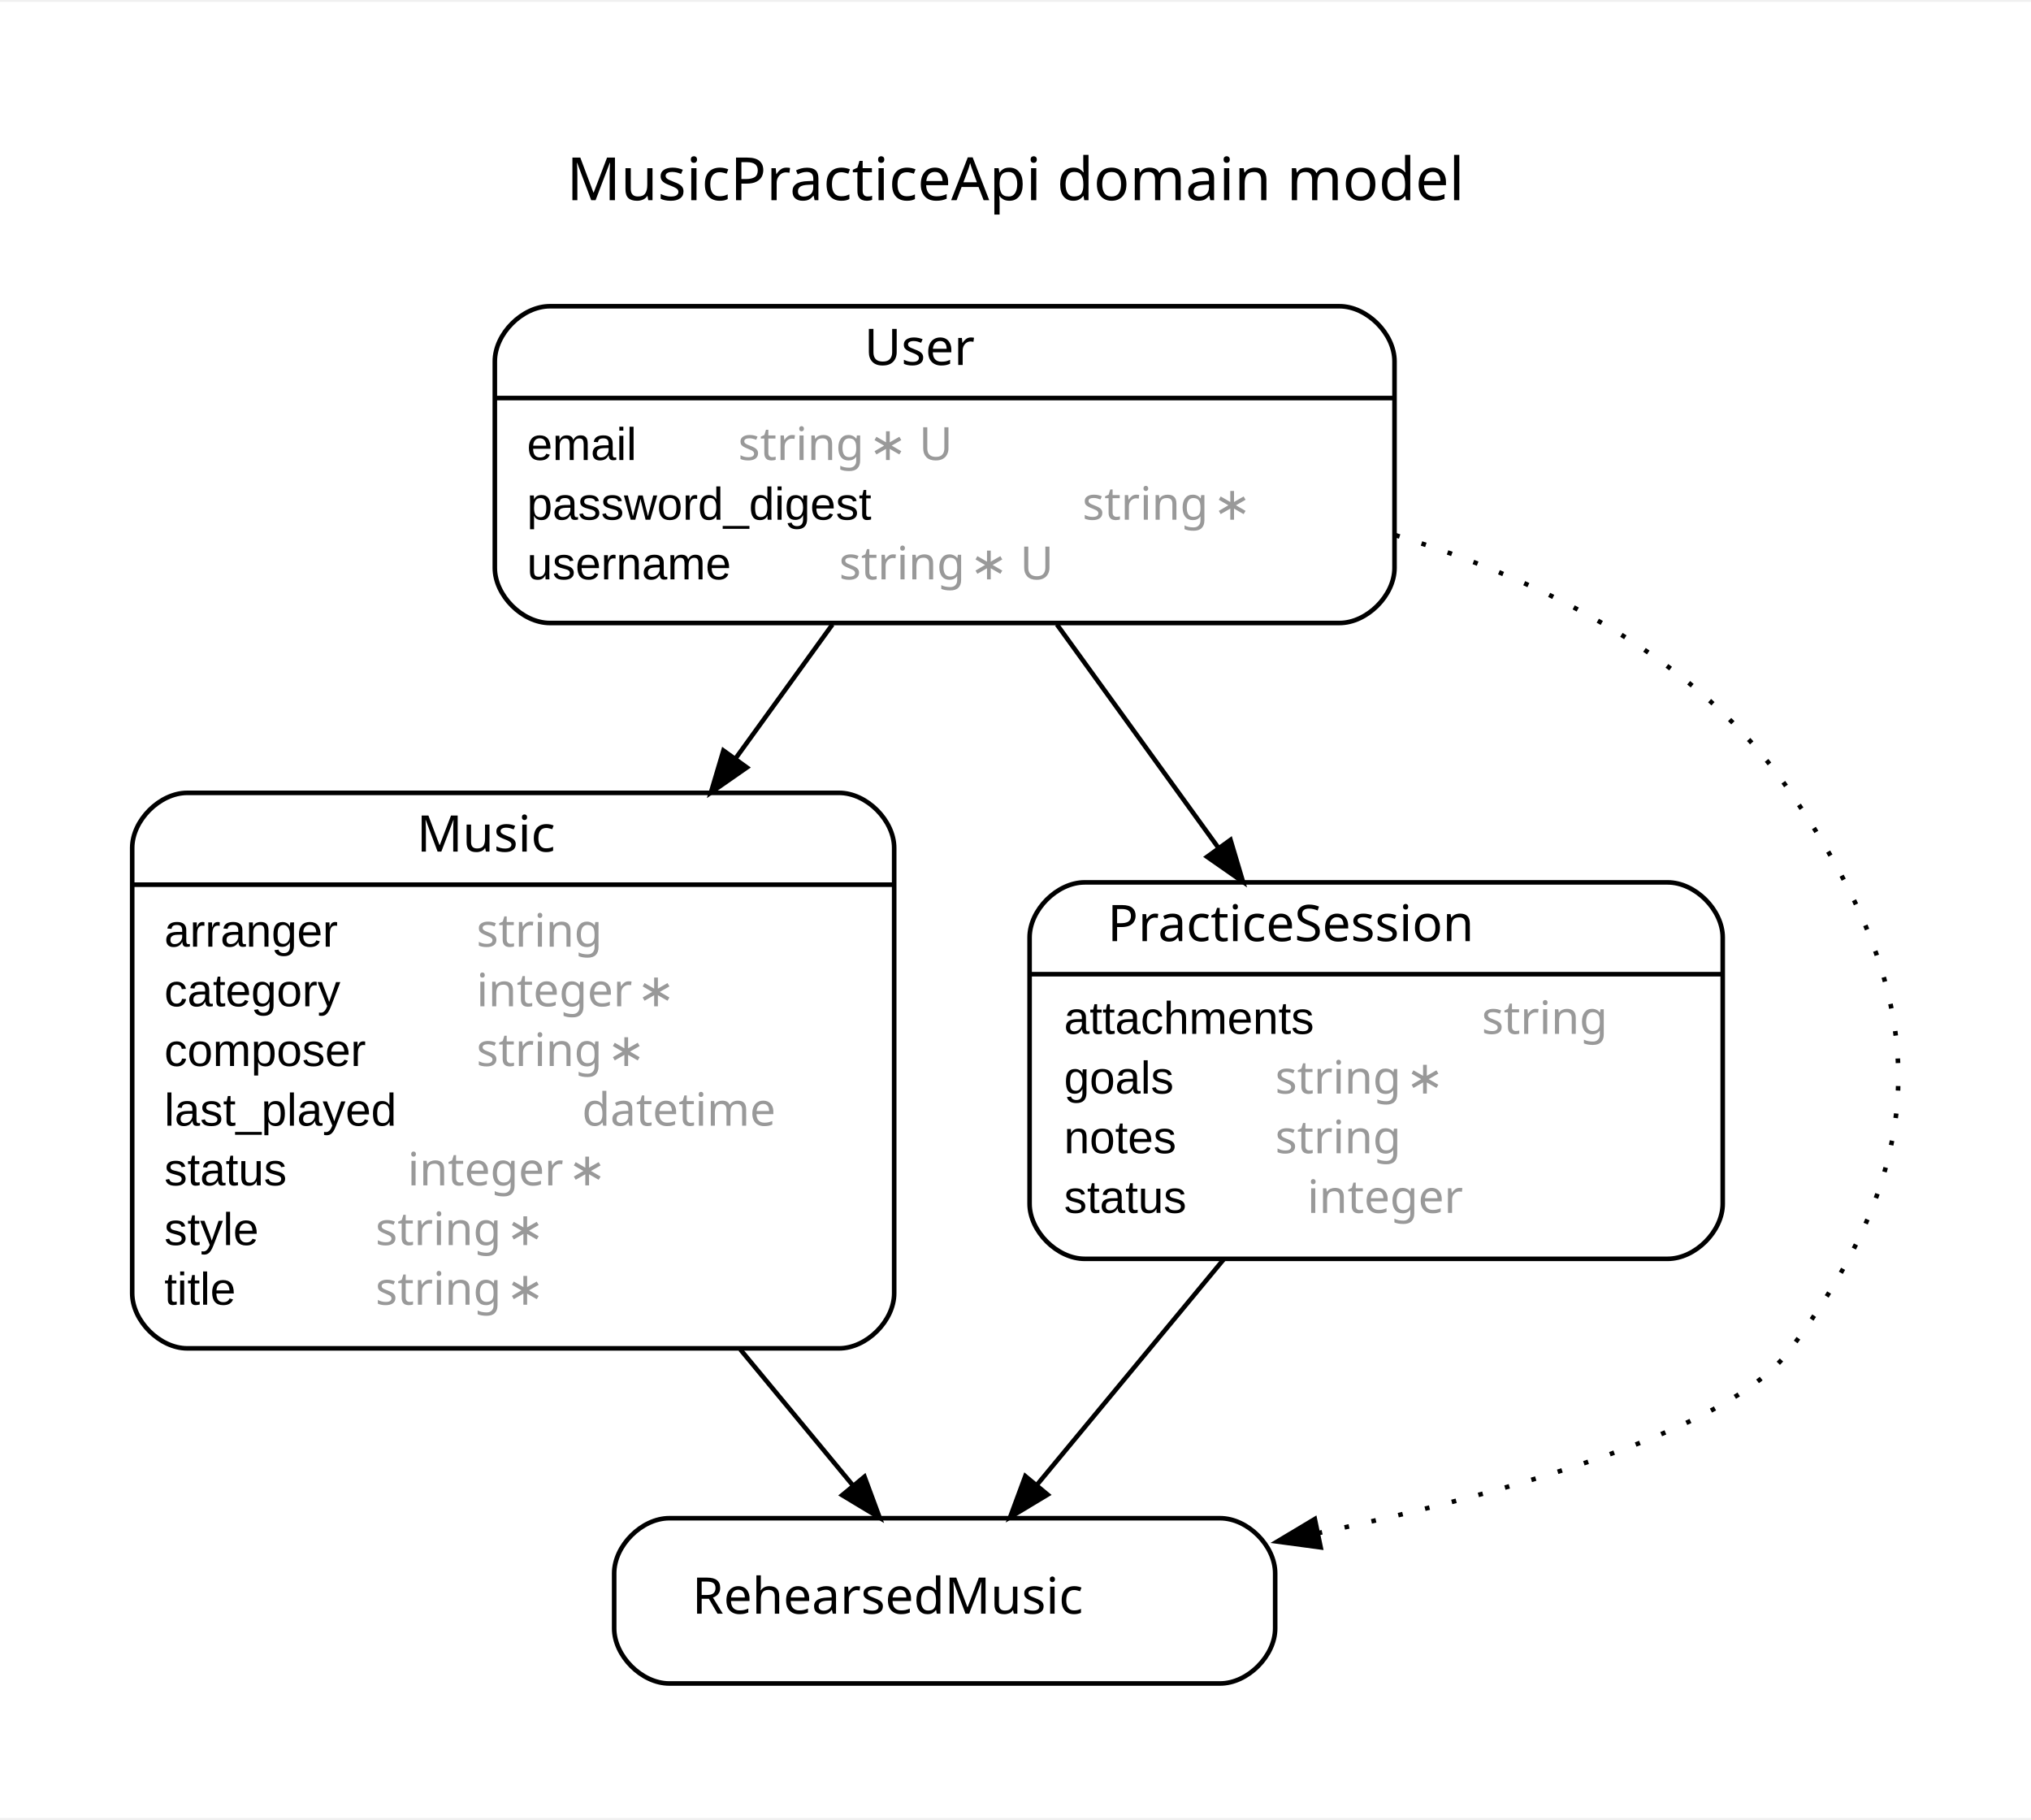
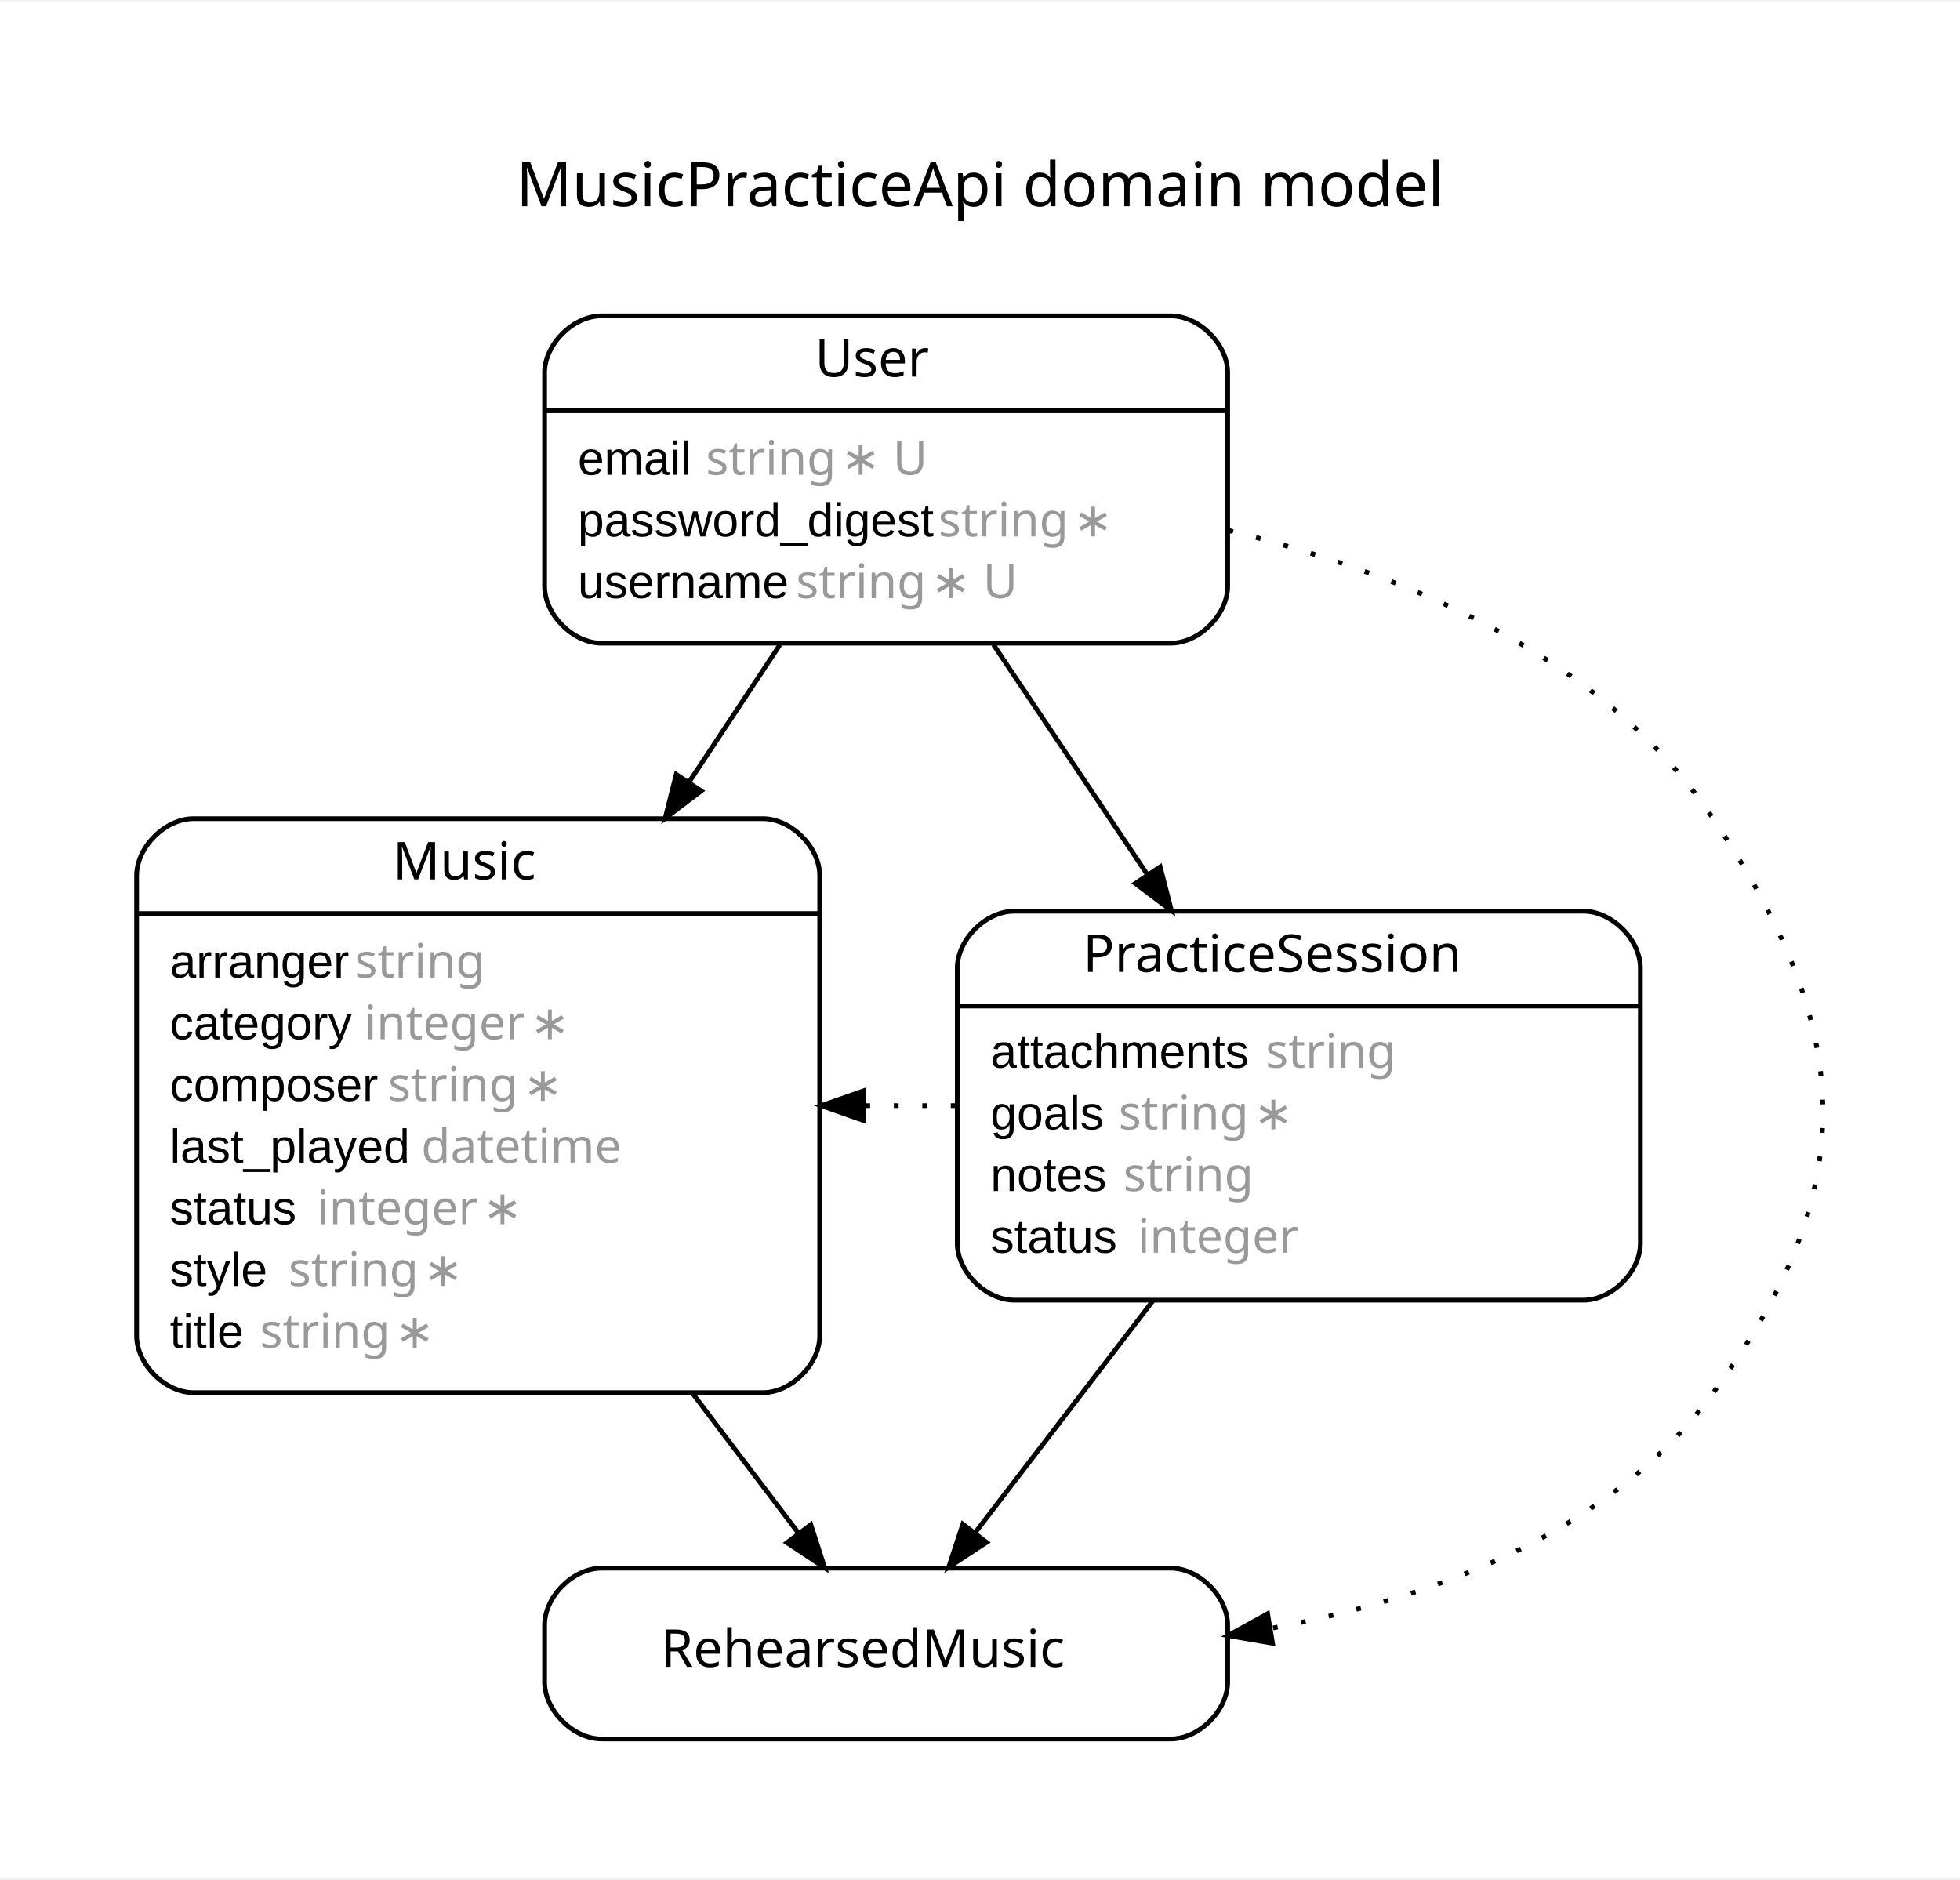
- <svg xmlns="http://www.w3.org/2000/svg" width="442pt" height="396pt" viewBox="0.00 0.00 442.46 395.60">
+ <svg xmlns="http://www.w3.org/2000/svg" width="413pt" height="396pt" viewBox="0.00 0.00 413.18 395.60">
  <g id="graph0" class="graph" transform="scale(1 1) rotate(0) translate(28.8 366.8)">
-     <polygon fill="white" stroke="transparent" points="-28.8,28.8 -28.8,-366.8 413.66,-366.8 413.66,28.8 -28.8,28.8" />
-     <text text-anchor="middle" x="192.43" y="-323.6" font-family="Arial Bold" font-size="13.00">MusicPracticeApi domain model</text>
+     <polygon fill="white" stroke="none" points="-28.8,28.8 -28.8,-366.8 384.381,-366.8 384.381,28.8 -28.8,28.8" />
+     <text text-anchor="middle" x="177.79" y="-323.6" font-family="Arial Bold" font-size="13.00">MusicPracticeApi domain model</text>
    <g id="node1" class="node">
-       <path fill="none" stroke="black" d="M12,-73.5C12,-73.5 154,-73.5 154,-73.5 160,-73.5 166,-79.5 166,-85.5 166,-85.5 166,-182.5 166,-182.5 166,-188.5 160,-194.5 154,-194.5 154,-194.5 12,-194.5 12,-194.5 6,-194.5 0,-188.5 0,-182.5 0,-182.5 0,-85.5 0,-85.5 0,-79.5 6,-73.5 12,-73.5" />
-       <text text-anchor="start" x="62" y="-181.7" font-family="Arial Bold" font-size="11.00">Music</text>
-       <polyline fill="none" stroke="black" points="0,-174.5 166,-174.5 " />
+       <path fill="none" stroke="black" d="M12,-73.5C12,-73.5 132,-73.5 132,-73.5 138,-73.5 144,-79.5 144,-85.5 144,-85.5 144,-182.5 144,-182.5 144,-188.5 138,-194.5 132,-194.5 132,-194.5 12,-194.5 12,-194.5 6,-194.5 0,-188.5 0,-182.5 0,-182.5 0,-85.5 0,-85.5 0,-79.5 6,-73.5 12,-73.5" />
+       <text text-anchor="start" x="54" y="-181.7" font-family="Arial Bold" font-size="11.00">Music</text>
+       <polyline fill="none" stroke="black" points="0,-174.5 144,-174.5 " />
      <text text-anchor="start" x="7" y="-161" font-family="Arial" font-size="10.00">arranger </text>
-       <text text-anchor="start" x="75" y="-161" font-family="Arial Italic" font-size="10.00" fill="#999999">string</text>
+       <text text-anchor="start" x="46" y="-161" font-family="Arial Italic" font-size="10.00" fill="#999999">string</text>
      <text text-anchor="start" x="7" y="-148" font-family="Arial" font-size="10.00">category </text>
-       <text text-anchor="start" x="75" y="-148" font-family="Arial Italic" font-size="10.00" fill="#999999">integer ∗</text>
+       <text text-anchor="start" x="48" y="-148" font-family="Arial Italic" font-size="10.00" fill="#999999">integer ∗</text>
      <text text-anchor="start" x="7" y="-135" font-family="Arial" font-size="10.00">composer </text>
-       <text text-anchor="start" x="75" y="-135" font-family="Arial Italic" font-size="10.00" fill="#999999">string ∗</text>
+       <text text-anchor="start" x="53" y="-135" font-family="Arial Italic" font-size="10.00" fill="#999999">string ∗</text>
      <text text-anchor="start" x="7" y="-122" font-family="Arial" font-size="10.00">last_played </text>
-       <text text-anchor="start" x="98" y="-122" font-family="Arial Italic" font-size="10.00" fill="#999999">datetime</text>
+       <text text-anchor="start" x="60" y="-122" font-family="Arial Italic" font-size="10.00" fill="#999999">datetime</text>
      <text text-anchor="start" x="7" y="-109" font-family="Arial" font-size="10.00">status </text>
-       <text text-anchor="start" x="60" y="-109" font-family="Arial Italic" font-size="10.00" fill="#999999">integer ∗</text>
+       <text text-anchor="start" x="38" y="-109" font-family="Arial Italic" font-size="10.00" fill="#999999">integer ∗</text>
      <text text-anchor="start" x="7" y="-96" font-family="Arial" font-size="10.00">style </text>
-       <text text-anchor="start" x="53" y="-96" font-family="Arial Italic" font-size="10.00" fill="#999999">string ∗</text>
+       <text text-anchor="start" x="32" y="-96" font-family="Arial Italic" font-size="10.00" fill="#999999">string ∗</text>
      <text text-anchor="start" x="7" y="-83" font-family="Arial" font-size="10.00">title </text>
-       <text text-anchor="start" x="53" y="-83" font-family="Arial Italic" font-size="10.00" fill="#999999">string ∗</text>
+       <text text-anchor="start" x="26" y="-83" font-family="Arial Italic" font-size="10.00" fill="#999999">string ∗</text>
    </g>
    <g id="node3" class="node">
-       <path fill="none" stroke="black" d="M117,-0.5C117,-0.5 237,-0.5 237,-0.5 243,-0.5 249,-6.5 249,-12.5 249,-12.5 249,-24.5 249,-24.5 249,-30.5 243,-36.5 237,-36.5 237,-36.5 117,-36.5 117,-36.5 111,-36.5 105,-30.5 105,-24.5 105,-24.5 105,-12.5 105,-12.5 105,-6.5 111,-0.5 117,-0.5" />
-       <text text-anchor="start" x="122" y="-15.7" font-family="Arial Bold" font-size="11.00">RehearsedMusic</text>
+       <path fill="none" stroke="black" d="M98,-0.5C98,-0.5 218,-0.5 218,-0.5 224,-0.5 230,-6.5 230,-12.5 230,-12.5 230,-24.5 230,-24.5 230,-30.5 224,-36.5 218,-36.5 218,-36.5 98,-36.5 98,-36.5 92,-36.5 86,-30.5 86,-24.5 86,-24.5 86,-12.5 86,-12.5 86,-6.5 92,-0.5 98,-0.5" />
+       <text text-anchor="start" x="110.5" y="-15.7" font-family="Arial Bold" font-size="11.00">RehearsedMusic</text>
    </g>
    <g id="edge4" class="edge">
-       <path fill="none" stroke="black" d="M132.48,-73.26C141.19,-62.74 149.78,-52.37 157.06,-43.58" />
-       <polygon fill="black" stroke="black" points="159.53,-45.54 162.84,-36.6 154.67,-41.52 159.53,-45.54" />
+       <path fill="none" stroke="black" d="M117.267,-73.259C125.154,-62.849 132.939,-52.575 139.557,-43.841" />
+       <polygon fill="black" stroke="black" points="142.12,-45.673 145.045,-36.598 137.099,-41.869 142.12,-45.673" />
    </g>
    <g id="node2" class="node">
-       <path fill="none" stroke="black" d="M207.5,-93C207.5,-93 334.5,-93 334.5,-93 340.5,-93 346.5,-99 346.5,-105 346.5,-105 346.5,-163 346.5,-163 346.5,-169 340.5,-175 334.5,-175 334.5,-175 207.5,-175 207.5,-175 201.5,-175 195.5,-169 195.5,-163 195.5,-163 195.5,-105 195.5,-105 195.5,-99 201.5,-93 207.5,-93" />
-       <text text-anchor="start" x="212.5" y="-162.2" font-family="Arial Bold" font-size="11.00">PracticeSession</text>
-       <polyline fill="none" stroke="black" points="195.5,-155 346.5,-155 " />
-       <text text-anchor="start" x="203" y="-142" font-family="Arial" font-size="10.00">attachments </text>
-       <text text-anchor="start" x="294" y="-142" font-family="Arial Italic" font-size="10.00" fill="#999999">string</text>
-       <text text-anchor="start" x="203" y="-129" font-family="Arial" font-size="10.00">goals </text>
-       <text text-anchor="start" x="249" y="-129" font-family="Arial Italic" font-size="10.00" fill="#999999">string ∗</text>
-       <text text-anchor="start" x="203" y="-116" font-family="Arial" font-size="10.00">notes </text>
-       <text text-anchor="start" x="249" y="-116" font-family="Arial Italic" font-size="10.00" fill="#999999">string</text>
-       <text text-anchor="start" x="203" y="-103" font-family="Arial" font-size="10.00">status </text>
-       <text text-anchor="start" x="256" y="-103" font-family="Arial Italic" font-size="10.00" fill="#999999">integer</text>
+       <path fill="none" stroke="black" d="M185,-93C185,-93 305,-93 305,-93 311,-93 317,-99 317,-105 317,-105 317,-163 317,-163 317,-169 311,-175 305,-175 305,-175 185,-175 185,-175 179,-175 173,-169 173,-163 173,-163 173,-105 173,-105 173,-99 179,-93 185,-93" />
+       <text text-anchor="start" x="199.5" y="-162.2" font-family="Arial Bold" font-size="11.00">PracticeSession</text>
+       <polyline fill="none" stroke="black" points="173,-155 317,-155 " />
+       <text text-anchor="start" x="180" y="-142" font-family="Arial" font-size="10.00">attachments </text>
+       <text text-anchor="start" x="238" y="-142" font-family="Arial Italic" font-size="10.00" fill="#999999">string</text>
+       <text text-anchor="start" x="180" y="-129" font-family="Arial" font-size="10.00">goals </text>
+       <text text-anchor="start" x="207" y="-129" font-family="Arial Italic" font-size="10.00" fill="#999999">string ∗</text>
+       <text text-anchor="start" x="180" y="-116" font-family="Arial" font-size="10.00">notes </text>
+       <text text-anchor="start" x="208" y="-116" font-family="Arial Italic" font-size="10.00" fill="#999999">string</text>
+       <text text-anchor="start" x="180" y="-103" font-family="Arial" font-size="10.00">status </text>
+       <text text-anchor="start" x="211" y="-103" font-family="Arial Italic" font-size="10.00" fill="#999999">integer</text>
+     </g>
+     <g id="edge3" class="edge">
+       <path fill="none" stroke="black" stroke-dasharray="1,5" d="M172.628,-134C166.286,-134 159.943,-134 153.601,-134" />
+       <polygon fill="black" stroke="black" points="153.309,-130.85 144.309,-134 153.309,-137.15 153.309,-130.85" />
    </g>
    <g id="edge2" class="edge">
-       <path fill="none" stroke="black" d="M237.86,-92.98C224.27,-76.57 208.97,-58.11 197.12,-43.79" />
-       <polygon fill="black" stroke="black" points="199.43,-41.64 191.26,-36.72 194.57,-45.66 199.43,-41.64" />
+       <path fill="none" stroke="black" d="M214.327,-92.984C201.861,-76.721 187.852,-58.445 176.923,-44.187" />
+       <polygon fill="black" stroke="black" points="179.173,-41.945 171.198,-36.718 174.173,-45.777 179.173,-41.945" />
    </g>
    <g id="node4" class="node">
-       <path fill="none" stroke="black" d="M91,-231.5C91,-231.5 263,-231.5 263,-231.5 269,-231.5 275,-237.5 275,-243.5 275,-243.5 275,-288.5 275,-288.5 275,-294.5 269,-300.5 263,-300.5 263,-300.5 91,-300.5 91,-300.5 85,-300.5 79,-294.5 79,-288.5 79,-288.5 79,-243.5 79,-243.5 79,-237.5 85,-231.5 91,-231.5" />
-       <text text-anchor="start" x="159.5" y="-287.7" font-family="Arial Bold" font-size="11.00">User</text>
-       <polyline fill="none" stroke="black" points="79,-280.5 275,-280.5 " />
-       <text text-anchor="start" x="86" y="-267" font-family="Arial" font-size="10.00">email </text>
-       <text text-anchor="start" x="132" y="-267" font-family="Arial Italic" font-size="10.00" fill="#999999">string ∗ U</text>
-       <text text-anchor="start" x="86" y="-254" font-family="Arial" font-size="10.00">password_digest </text>
-       <text text-anchor="start" x="207" y="-254" font-family="Arial Italic" font-size="10.00" fill="#999999">string ∗</text>
-       <text text-anchor="start" x="86" y="-241" font-family="Arial" font-size="10.00">username </text>
-       <text text-anchor="start" x="154" y="-241" font-family="Arial Italic" font-size="10.00" fill="#999999">string ∗ U</text>
+       <path fill="none" stroke="black" d="M98,-231.5C98,-231.5 218,-231.5 218,-231.5 224,-231.5 230,-237.5 230,-243.5 230,-243.5 230,-288.5 230,-288.5 230,-294.5 224,-300.5 218,-300.5 218,-300.5 98,-300.5 98,-300.5 92,-300.5 86,-294.5 86,-288.5 86,-288.5 86,-243.5 86,-243.5 86,-237.5 92,-231.5 98,-231.5" />
+       <text text-anchor="start" x="143" y="-287.7" font-family="Arial Bold" font-size="11.00">User</text>
+       <polyline fill="none" stroke="black" points="86,-280.5 230,-280.5 " />
+       <text text-anchor="start" x="93" y="-267" font-family="Arial" font-size="10.00">email </text>
+       <text text-anchor="start" x="120" y="-267" font-family="Arial Italic" font-size="10.00" fill="#999999">string ∗ U</text>
+       <text text-anchor="start" x="93" y="-254" font-family="Arial" font-size="10.00">password_digest </text>
+       <text text-anchor="start" x="169" y="-254" font-family="Arial Italic" font-size="10.00" fill="#999999">string ∗</text>
+       <text text-anchor="start" x="93" y="-241" font-family="Arial" font-size="10.00">username </text>
+       <text text-anchor="start" x="139" y="-241" font-family="Arial Italic" font-size="10.00" fill="#999999">string ∗ U</text>
    </g>
    <g id="edge5" class="edge">
-       <path fill="none" stroke="black" d="M152.55,-231.18C146.03,-222.16 138.74,-212.09 131.42,-201.96" />
-       <polygon fill="black" stroke="black" points="133.91,-200.03 126.08,-194.58 128.8,-203.72 133.91,-200.03" />
+       <path fill="none" stroke="black" d="M135.629,-231.183C129.72,-222.251 123.129,-212.289 116.492,-202.255" />
+       <polygon fill="black" stroke="black" points="119.01,-200.352 111.417,-194.584 113.755,-203.828 119.01,-200.352" />
    </g>
    <g id="edge1" class="edge">
-       <path fill="none" stroke="black" d="M201.45,-231.18C212.21,-216.31 225.03,-198.58 236.71,-182.42" />
-       <polygon fill="black" stroke="black" points="239.27,-184.26 241.99,-175.12 234.17,-180.57 239.27,-184.26" />
+       <path fill="none" stroke="black" d="M180.631,-231.183C190.496,-216.443 202.237,-198.898 212.974,-182.854" />
+       <polygon fill="black" stroke="black" points="215.764,-184.349 218.152,-175.118 210.529,-180.845 215.764,-184.349" />
    </g>
    <g id="edge6" class="edge">
-       <path fill="none" stroke="black" stroke-dasharray="1,5" d="M275.16,-250.64C307.98,-240.64 341.21,-223.7 361,-195 391.78,-150.36 393.55,-116.36 361,-73 348.11,-55.83 301.42,-42.37 258.31,-33.24" />
-       <polygon fill="black" stroke="black" points="258.91,-30.15 249.46,-31.42 257.64,-36.32 258.91,-30.15" />
+       <path fill="none" stroke="black" stroke-dasharray="1,5" d="M230.159,-255.264C267.196,-246.206 309.215,-228.726 332,-195 362.354,-150.07 364.218,-116.613 332,-73 310.539,-43.948 273.561,-30.173 239.198,-23.825" />
+       <polygon fill="black" stroke="black" points="239.458,-20.674 230.061,-22.295 238.417,-26.888 239.458,-20.674" />
    </g>
  </g>
</svg>
